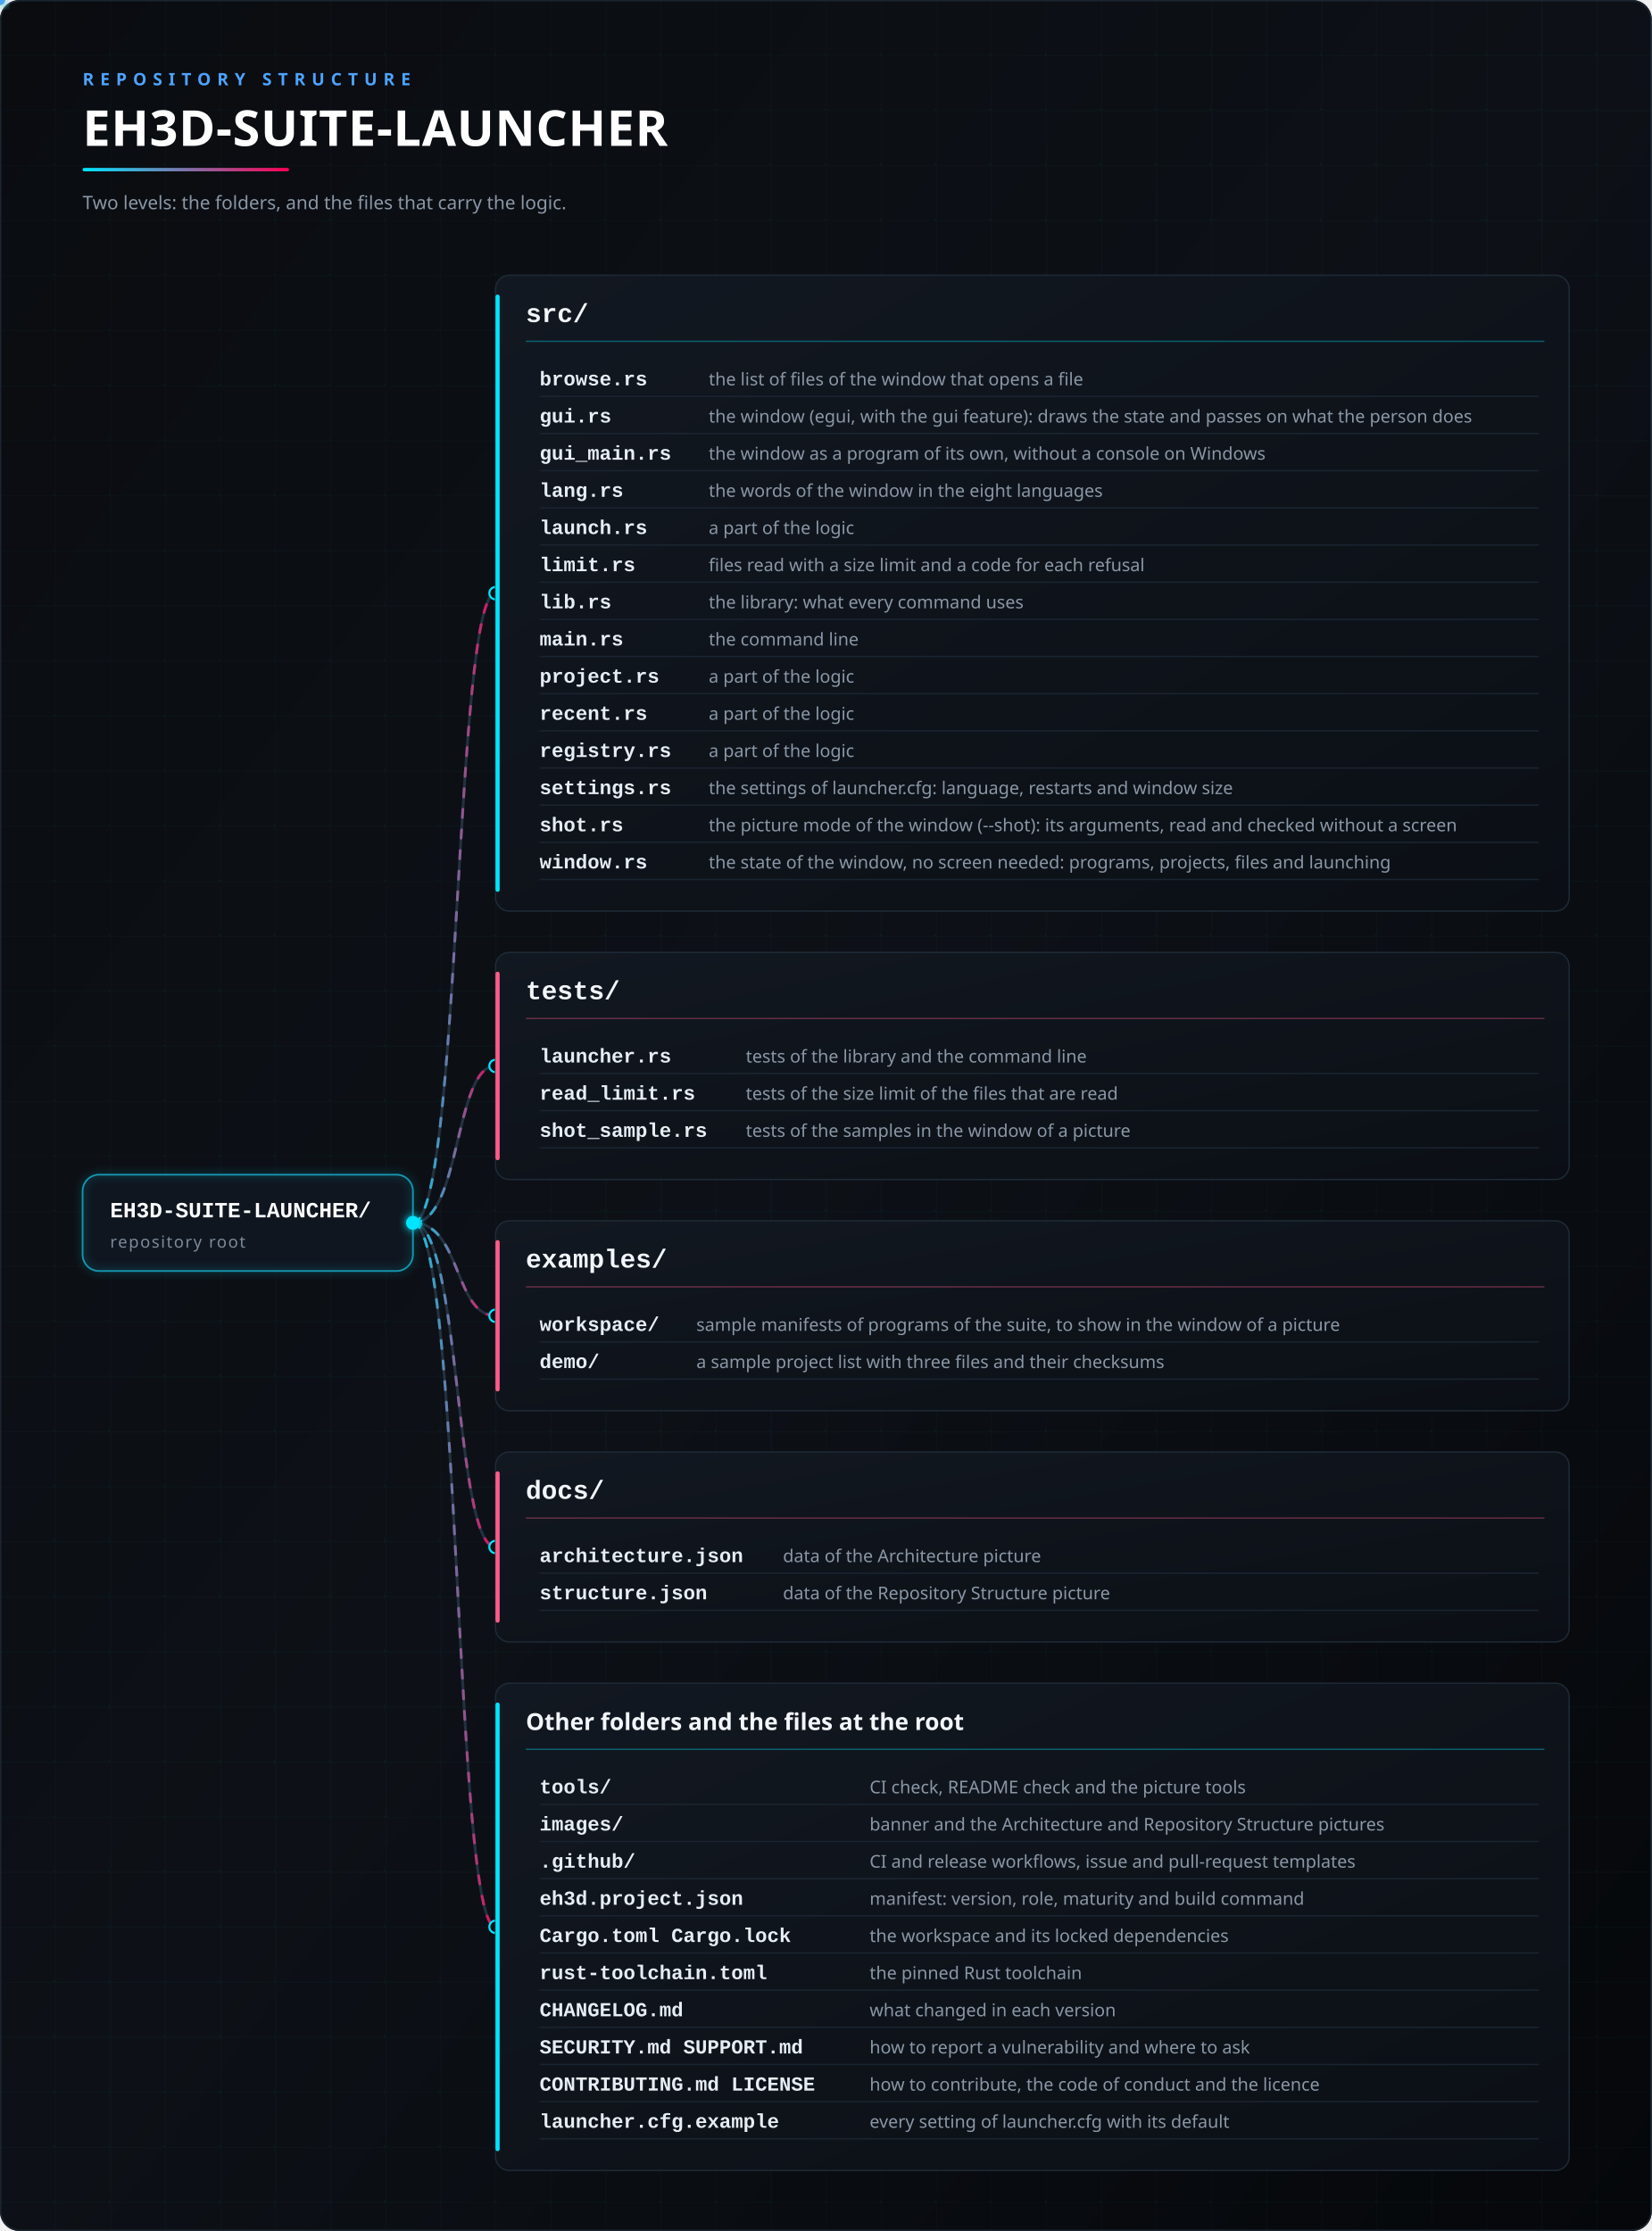
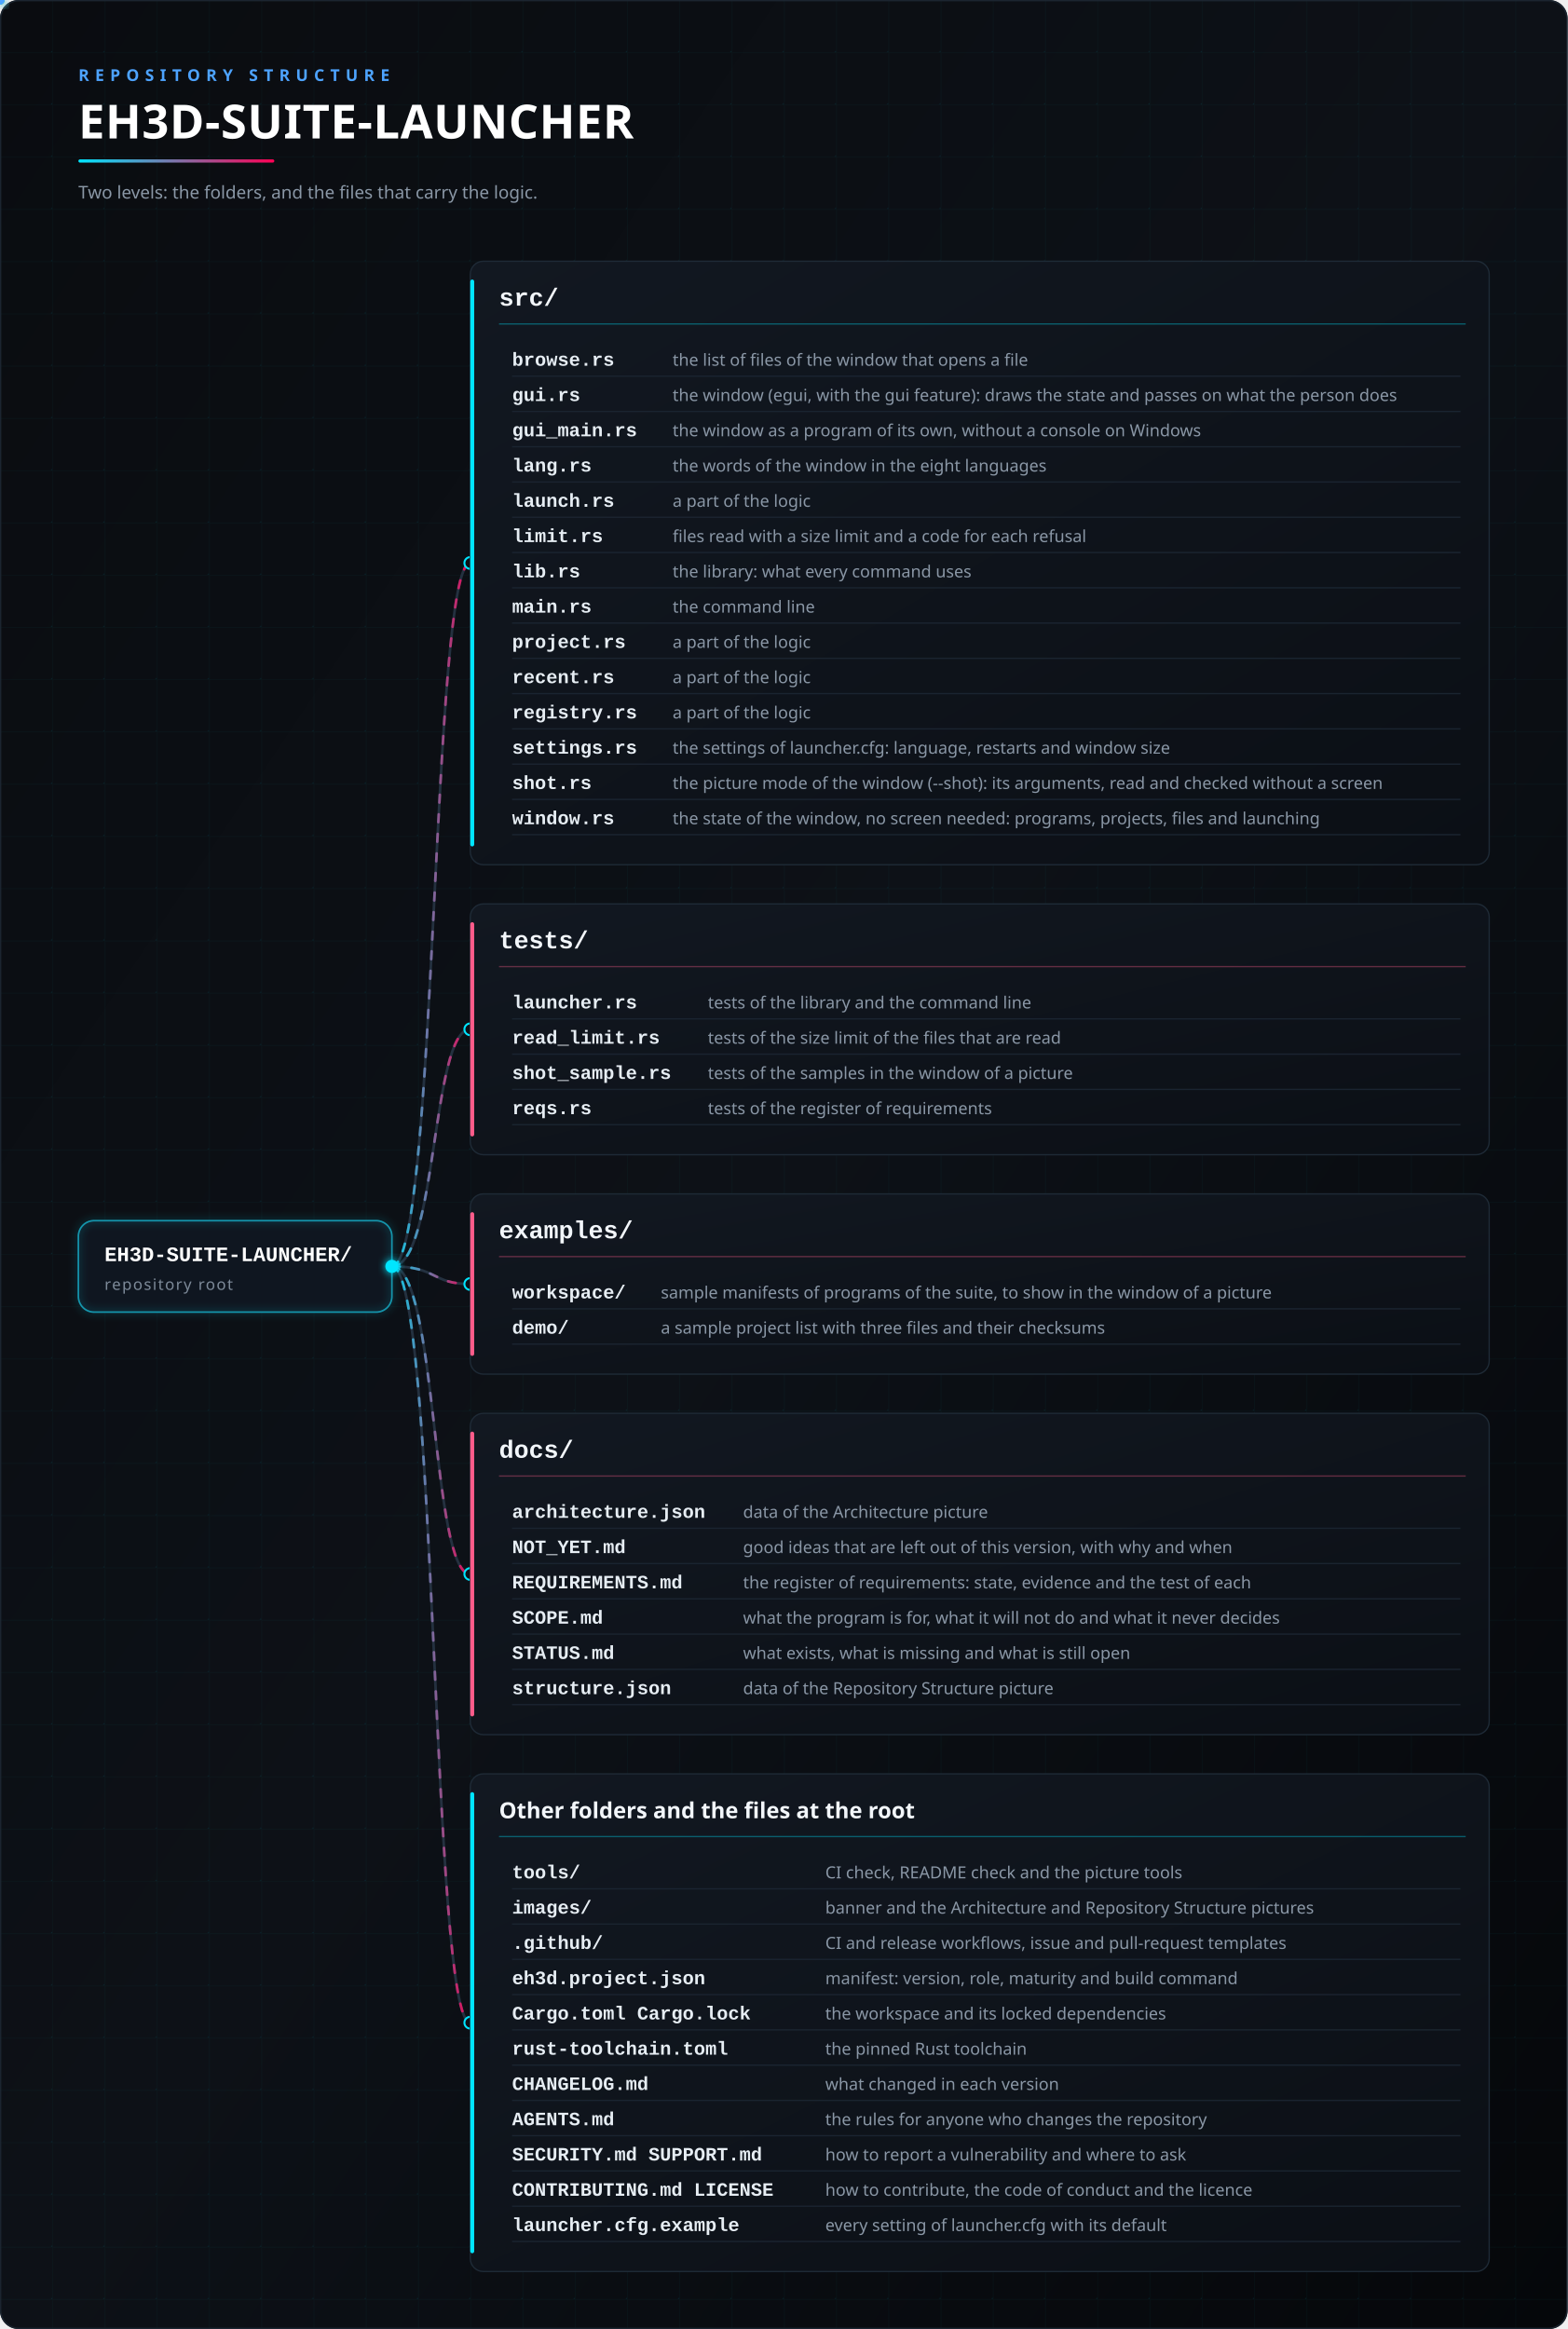
- <svg xmlns="http://www.w3.org/2000/svg" viewBox="0 0 1200 1621" width="100%" role="img" aria-labelledby="t d">
+ <svg xmlns="http://www.w3.org/2000/svg" viewBox="0 0 1200 1783" width="100%" role="img" aria-labelledby="t d">
  <defs>
    <linearGradient id="bg" x1="0" y1="0" x2="1" y2="1">
      <stop offset="0" stop-color="#0A0C10" />
      <stop offset="0.5" stop-color="#0D1117" />
      <stop offset="1" stop-color="#05070A" />
    </linearGradient>
    <linearGradient id="card" x1="0" y1="0" x2="1" y2="1">
      <stop offset="0" stop-color="#121821" />
      <stop offset="1" stop-color="#0B0F15" />
    </linearGradient>
    <linearGradient id="line" x1="0" y1="0" x2="1" y2="0">
      <stop offset="0" stop-color="#00E5FF" />
      <stop offset="1" stop-color="#FF0055" />
    </linearGradient>
    <filter id="glow" x="-50%" y="-50%" width="200%" height="200%">
      <feGaussianBlur stdDeviation="3" result="b" />
      <feMerge>
        <feMergeNode in="b" />
        <feMergeNode in="SourceGraphic" />
      </feMerge>
    </filter>
    <pattern id="grid" width="40" height="40" patternUnits="userSpaceOnUse">
      <path d="M40 0H0V40" fill="none" stroke="#00E5FF" stroke-opacity="0.035" />
      <circle cx="40" cy="40" r="1" fill="#00E5FF" fill-opacity="0.09" />
    </pattern>
  </defs>
-   <rect width="1200" height="1621" rx="14" fill="url(#bg)" />
-   <rect width="1200" height="1621" rx="14" fill="url(#grid)" />
-   <rect x="0.5" y="0.5" width="1199" height="1620" rx="14" fill="none" stroke="#1B2530" />
+   <rect width="1200" height="1783" rx="14" fill="url(#bg)" />
+   <rect width="1200" height="1783" rx="14" fill="url(#grid)" />
+   <rect x="0.5" y="0.5" width="1199" height="1782" rx="14" fill="none" stroke="#1B2530" />
  <text x="60" y="62" font-family="'Segoe UI','Noto Sans','Noto Sans CJK SC','Microsoft YaHei','Yu Gothic','Helvetica Neue',Helvetica,Arial,sans-serif" font-size="12.5" font-weight="600" fill="#4DA3FF" text-anchor="start" letter-spacing="4.5">REPOSITORY STRUCTURE</text>
  <text x="60" y="106" font-family="'Segoe UI','Noto Sans','Noto Sans CJK SC','Microsoft YaHei','Yu Gothic','Helvetica Neue',Helvetica,Arial,sans-serif" font-size="36" font-weight="700" fill="#FFFFFF" text-anchor="start" letter-spacing="0.5">EH3D-SUITE-LAUNCHER</text>
  <rect x="60" y="122" width="150" height="2.5" rx="1.25" fill="url(#line)">
    <animate attributeName="width" values="40;150;150" keyTimes="0;0.4;1" dur="3s" repeatCount="indefinite" />
  </rect>
  <text x="60" y="152" font-family="'Segoe UI','Noto Sans','Noto Sans CJK SC','Microsoft YaHei','Yu Gothic','Helvetica Neue',Helvetica,Arial,sans-serif" font-size="13.5" font-weight="400" fill="#8A97A6" text-anchor="start">Two levels: the folders, and the files that carry the logic.</text>
-   <path id="c0" d="M300,888.5 C335,888.5 330,431 360,431" fill="none" stroke="#243140" stroke-width="2" />
-   <path d="M300,888.5 C335,888.5 330,431 360,431" fill="none" stroke="url(#line)" stroke-width="2" stroke-linecap="round" stroke-dasharray="6 9" opacity="0.9">
+   <path id="c0" d="M300,969.5 C335,969.5 330,431 360,431" fill="none" stroke="#243140" stroke-width="2" />
+   <path d="M300,969.5 C335,969.5 330,431 360,431" fill="none" stroke="url(#line)" stroke-width="2" stroke-linecap="round" stroke-dasharray="6 9" opacity="0.9">
    <animate attributeName="stroke-dashoffset" from="0" to="-30" dur="1.6s" repeatCount="indefinite" />
  </path>
  <circle cx="360" cy="431" r="4.5" fill="#0D1117" stroke="#00E5FF" stroke-width="1.5" />
-   <path id="c1" d="M300,888.5 C335,888.5 330,774.5 360,774.5" fill="none" stroke="#243140" stroke-width="2" />
-   <path d="M300,888.5 C335,888.5 330,774.5 360,774.5" fill="none" stroke="url(#line)" stroke-width="2" stroke-linecap="round" stroke-dasharray="6 9" opacity="0.9">
-     <animate attributeName="stroke-dashoffset" from="0" to="-30" dur="1.6s" repeatCount="indefinite" />
-   </path>
-   <circle cx="360" cy="774.5" r="4.5" fill="#0D1117" stroke="#00E5FF" stroke-width="1.5" />
-   <path id="c2" d="M300,888.5 C335,888.5 330,956 360,956" fill="none" stroke="#243140" stroke-width="2" />
-   <path d="M300,888.5 C335,888.5 330,956 360,956" fill="none" stroke="url(#line)" stroke-width="2" stroke-linecap="round" stroke-dasharray="6 9" opacity="0.9">
-     <animate attributeName="stroke-dashoffset" from="0" to="-30" dur="1.6s" repeatCount="indefinite" />
-   </path>
-   <circle cx="360" cy="956" r="4.5" fill="#0D1117" stroke="#00E5FF" stroke-width="1.5" />
-   <path id="c3" d="M300,888.5 C335,888.5 330,1124 360,1124" fill="none" stroke="#243140" stroke-width="2" />
-   <path d="M300,888.5 C335,888.5 330,1124 360,1124" fill="none" stroke="url(#line)" stroke-width="2" stroke-linecap="round" stroke-dasharray="6 9" opacity="0.9">
-     <animate attributeName="stroke-dashoffset" from="0" to="-30" dur="1.6s" repeatCount="indefinite" />
-   </path>
-   <circle cx="360" cy="1124" r="4.5" fill="#0D1117" stroke="#00E5FF" stroke-width="1.5" />
-   <path id="c4" d="M300,888.5 C335,888.5 330,1400 360,1400" fill="none" stroke="#243140" stroke-width="2" />
-   <path d="M300,888.5 C335,888.5 330,1400 360,1400" fill="none" stroke="url(#line)" stroke-width="2" stroke-linecap="round" stroke-dasharray="6 9" opacity="0.9">
-     <animate attributeName="stroke-dashoffset" from="0" to="-30" dur="1.6s" repeatCount="indefinite" />
-   </path>
-   <circle cx="360" cy="1400" r="4.5" fill="#0D1117" stroke="#00E5FF" stroke-width="1.5" />
+   <path id="c1" d="M300,969.5 C335,969.5 330,788 360,788" fill="none" stroke="#243140" stroke-width="2" />
+   <path d="M300,969.5 C335,969.5 330,788 360,788" fill="none" stroke="url(#line)" stroke-width="2" stroke-linecap="round" stroke-dasharray="6 9" opacity="0.9">
+     <animate attributeName="stroke-dashoffset" from="0" to="-30" dur="1.6s" repeatCount="indefinite" />
+   </path>
+   <circle cx="360" cy="788" r="4.5" fill="#0D1117" stroke="#00E5FF" stroke-width="1.5" />
+   <path id="c2" d="M300,969.5 C335,969.5 330,983 360,983" fill="none" stroke="#243140" stroke-width="2" />
+   <path d="M300,969.5 C335,969.5 330,983 360,983" fill="none" stroke="url(#line)" stroke-width="2" stroke-linecap="round" stroke-dasharray="6 9" opacity="0.9">
+     <animate attributeName="stroke-dashoffset" from="0" to="-30" dur="1.6s" repeatCount="indefinite" />
+   </path>
+   <circle cx="360" cy="983" r="4.5" fill="#0D1117" stroke="#00E5FF" stroke-width="1.5" />
+   <path id="c3" d="M300,969.5 C335,969.5 330,1205 360,1205" fill="none" stroke="#243140" stroke-width="2" />
+   <path d="M300,969.5 C335,969.5 330,1205 360,1205" fill="none" stroke="url(#line)" stroke-width="2" stroke-linecap="round" stroke-dasharray="6 9" opacity="0.9">
+     <animate attributeName="stroke-dashoffset" from="0" to="-30" dur="1.6s" repeatCount="indefinite" />
+   </path>
+   <circle cx="360" cy="1205" r="4.5" fill="#0D1117" stroke="#00E5FF" stroke-width="1.5" />
+   <path id="c4" d="M300,969.5 C335,969.5 330,1548.5 360,1548.5" fill="none" stroke="#243140" stroke-width="2" />
+   <path d="M300,969.5 C335,969.5 330,1548.5 360,1548.5" fill="none" stroke="url(#line)" stroke-width="2" stroke-linecap="round" stroke-dasharray="6 9" opacity="0.9">
+     <animate attributeName="stroke-dashoffset" from="0" to="-30" dur="1.6s" repeatCount="indefinite" />
+   </path>
+   <circle cx="360" cy="1548.5" r="4.5" fill="#0D1117" stroke="#00E5FF" stroke-width="1.5" />
  <circle r="3.5" fill="#00E5FF" filter="url(#glow)">
    <animateMotion dur="3.4s" repeatCount="indefinite">
      <mpath href="#c0" />
    </animateMotion>
  </circle>
  <circle r="3.5" fill="#4DA3FF" filter="url(#glow)">
    <animateMotion dur="4.2s" repeatCount="indefinite">
      <mpath href="#c1" />
    </animateMotion>
  </circle>
  <circle r="3.5" fill="#FFB300" filter="url(#glow)">
    <animateMotion dur="5.0s" repeatCount="indefinite">
      <mpath href="#c2" />
    </animateMotion>
  </circle>
  <circle r="3.5" fill="#00E5FF" filter="url(#glow)">
    <animateMotion dur="5.8s" repeatCount="indefinite">
      <mpath href="#c3" />
    </animateMotion>
  </circle>
  <circle r="3.5" fill="#4DA3FF" filter="url(#glow)">
    <animateMotion dur="6.6s" repeatCount="indefinite">
      <mpath href="#c4" />
    </animateMotion>
  </circle>
-   <rect x="60" y="853.5" width="240" height="70" rx="12" fill="#0F1620" stroke="#2A3A4C" stroke-width="1.2" />
-   <rect x="60" y="853.5" width="240" height="70" rx="12" fill="none" stroke="#00E5FF" stroke-opacity="0.5" stroke-width="1.2" filter="url(#glow)">
+   <rect x="60" y="934.5" width="240" height="70" rx="12" fill="#0F1620" stroke="#2A3A4C" stroke-width="1.2" />
+   <rect x="60" y="934.5" width="240" height="70" rx="12" fill="none" stroke="#00E5FF" stroke-opacity="0.5" stroke-width="1.2" filter="url(#glow)">
    <animate attributeName="stroke-opacity" values="0.15;0.6;0.15" dur="3.6s" repeatCount="indefinite" />
  </rect>
-   <text x="80" y="884.5" font-family="'JetBrains Mono','Cascadia Code','SFMono-Regular',Consolas,'Liberation Mono',monospace" font-size="15.8" font-weight="700" fill="#FFFFFF" text-anchor="start">EH3D-SUITE-LAUNCHER/</text>
-   <text x="80" y="906.5" font-family="'Segoe UI','Noto Sans','Noto Sans CJK SC','Microsoft YaHei','Yu Gothic','Helvetica Neue',Helvetica,Arial,sans-serif" font-size="12" font-weight="400" fill="#7D8A99" text-anchor="start" letter-spacing="1">repository root</text>
-   <circle cx="300" cy="888.5" r="5" fill="#00E5FF" filter="url(#glow)" />
+   <text x="80" y="965.5" font-family="'JetBrains Mono','Cascadia Code','SFMono-Regular',Consolas,'Liberation Mono',monospace" font-size="15.8" font-weight="700" fill="#FFFFFF" text-anchor="start">EH3D-SUITE-LAUNCHER/</text>
+   <text x="80" y="987.5" font-family="'Segoe UI','Noto Sans','Noto Sans CJK SC','Microsoft YaHei','Yu Gothic','Helvetica Neue',Helvetica,Arial,sans-serif" font-size="12" font-weight="400" fill="#7D8A99" text-anchor="start" letter-spacing="1">repository root</text>
+   <circle cx="300" cy="969.5" r="5" fill="#00E5FF" filter="url(#glow)" />
  <rect x="360" y="200" width="780" height="462" rx="10" fill="url(#card)" stroke="#1E2A36" stroke-width="1" />
  <rect x="360" y="214" width="3" height="434" rx="1.5" fill="#00E5FF">
    <animate attributeName="opacity" values="0.55;1;0.55" dur="4s" begin="0s" repeatCount="indefinite" />
  </rect>
  <text x="382" y="234" font-family="'JetBrains Mono','Cascadia Code','SFMono-Regular',Consolas,'Liberation Mono',monospace" font-size="19" font-weight="700" fill="#F2F6FA" text-anchor="start">src/</text>
  <line x1="382" y1="248" x2="1122" y2="248" stroke="#00E5FF" stroke-opacity="0.35" stroke-width="1" />
  <text x="392" y="280" font-family="'JetBrains Mono','Cascadia Code','SFMono-Regular',Consolas,'Liberation Mono',monospace" font-size="14.5" font-weight="600" fill="#E6EDF3" text-anchor="start">browse.rs</text>
  <text x="514.89" y="280" font-family="'Segoe UI','Noto Sans','Noto Sans CJK SC','Microsoft YaHei','Yu Gothic','Helvetica Neue',Helvetica,Arial,sans-serif" font-size="12.8" font-weight="400" fill="#8A97A6" text-anchor="start">the list of files of the window that opens a file</text>
  <line x1="392" y1="288" x2="1118" y2="288" stroke="#1A2430" stroke-width="1" />
  <text x="392" y="307" font-family="'JetBrains Mono','Cascadia Code','SFMono-Regular',Consolas,'Liberation Mono',monospace" font-size="14.5" font-weight="600" fill="#E6EDF3" text-anchor="start">gui.rs</text>
  <text x="514.89" y="307" font-family="'Segoe UI','Noto Sans','Noto Sans CJK SC','Microsoft YaHei','Yu Gothic','Helvetica Neue',Helvetica,Arial,sans-serif" font-size="12.8" font-weight="400" fill="#8A97A6" text-anchor="start">the window (egui, with the gui feature): draws the state and passes on what the person does</text>
  <line x1="392" y1="315" x2="1118" y2="315" stroke="#1A2430" stroke-width="1" />
  <text x="392" y="334" font-family="'JetBrains Mono','Cascadia Code','SFMono-Regular',Consolas,'Liberation Mono',monospace" font-size="14.5" font-weight="600" fill="#E6EDF3" text-anchor="start">gui_main.rs</text>
  <text x="514.89" y="334" font-family="'Segoe UI','Noto Sans','Noto Sans CJK SC','Microsoft YaHei','Yu Gothic','Helvetica Neue',Helvetica,Arial,sans-serif" font-size="12.8" font-weight="400" fill="#8A97A6" text-anchor="start">the window as a program of its own, without a console on Windows</text>
  <line x1="392" y1="342" x2="1118" y2="342" stroke="#1A2430" stroke-width="1" />
  <text x="392" y="361" font-family="'JetBrains Mono','Cascadia Code','SFMono-Regular',Consolas,'Liberation Mono',monospace" font-size="14.5" font-weight="600" fill="#E6EDF3" text-anchor="start">lang.rs</text>
  <text x="514.89" y="361" font-family="'Segoe UI','Noto Sans','Noto Sans CJK SC','Microsoft YaHei','Yu Gothic','Helvetica Neue',Helvetica,Arial,sans-serif" font-size="12.8" font-weight="400" fill="#8A97A6" text-anchor="start">the words of the window in the eight languages</text>
  <line x1="392" y1="369" x2="1118" y2="369" stroke="#1A2430" stroke-width="1" />
  <text x="392" y="388" font-family="'JetBrains Mono','Cascadia Code','SFMono-Regular',Consolas,'Liberation Mono',monospace" font-size="14.5" font-weight="600" fill="#E6EDF3" text-anchor="start">launch.rs</text>
  <text x="514.89" y="388" font-family="'Segoe UI','Noto Sans','Noto Sans CJK SC','Microsoft YaHei','Yu Gothic','Helvetica Neue',Helvetica,Arial,sans-serif" font-size="12.8" font-weight="400" fill="#8A97A6" text-anchor="start">a part of the logic</text>
  <line x1="392" y1="396" x2="1118" y2="396" stroke="#1A2430" stroke-width="1" />
  <text x="392" y="415" font-family="'JetBrains Mono','Cascadia Code','SFMono-Regular',Consolas,'Liberation Mono',monospace" font-size="14.5" font-weight="600" fill="#E6EDF3" text-anchor="start">limit.rs</text>
  <text x="514.89" y="415" font-family="'Segoe UI','Noto Sans','Noto Sans CJK SC','Microsoft YaHei','Yu Gothic','Helvetica Neue',Helvetica,Arial,sans-serif" font-size="12.8" font-weight="400" fill="#8A97A6" text-anchor="start">files read with a size limit and a code for each refusal</text>
  <line x1="392" y1="423" x2="1118" y2="423" stroke="#1A2430" stroke-width="1" />
  <text x="392" y="442" font-family="'JetBrains Mono','Cascadia Code','SFMono-Regular',Consolas,'Liberation Mono',monospace" font-size="14.5" font-weight="600" fill="#E6EDF3" text-anchor="start">lib.rs</text>
  <text x="514.89" y="442" font-family="'Segoe UI','Noto Sans','Noto Sans CJK SC','Microsoft YaHei','Yu Gothic','Helvetica Neue',Helvetica,Arial,sans-serif" font-size="12.8" font-weight="400" fill="#8A97A6" text-anchor="start">the library: what every command uses</text>
  <line x1="392" y1="450" x2="1118" y2="450" stroke="#1A2430" stroke-width="1" />
  <text x="392" y="469" font-family="'JetBrains Mono','Cascadia Code','SFMono-Regular',Consolas,'Liberation Mono',monospace" font-size="14.5" font-weight="600" fill="#E6EDF3" text-anchor="start">main.rs</text>
  <text x="514.89" y="469" font-family="'Segoe UI','Noto Sans','Noto Sans CJK SC','Microsoft YaHei','Yu Gothic','Helvetica Neue',Helvetica,Arial,sans-serif" font-size="12.8" font-weight="400" fill="#8A97A6" text-anchor="start">the command line</text>
  <line x1="392" y1="477" x2="1118" y2="477" stroke="#1A2430" stroke-width="1" />
  <text x="392" y="496" font-family="'JetBrains Mono','Cascadia Code','SFMono-Regular',Consolas,'Liberation Mono',monospace" font-size="14.5" font-weight="600" fill="#E6EDF3" text-anchor="start">project.rs</text>
  <text x="514.89" y="496" font-family="'Segoe UI','Noto Sans','Noto Sans CJK SC','Microsoft YaHei','Yu Gothic','Helvetica Neue',Helvetica,Arial,sans-serif" font-size="12.8" font-weight="400" fill="#8A97A6" text-anchor="start">a part of the logic</text>
  <line x1="392" y1="504" x2="1118" y2="504" stroke="#1A2430" stroke-width="1" />
  <text x="392" y="523" font-family="'JetBrains Mono','Cascadia Code','SFMono-Regular',Consolas,'Liberation Mono',monospace" font-size="14.5" font-weight="600" fill="#E6EDF3" text-anchor="start">recent.rs</text>
  <text x="514.89" y="523" font-family="'Segoe UI','Noto Sans','Noto Sans CJK SC','Microsoft YaHei','Yu Gothic','Helvetica Neue',Helvetica,Arial,sans-serif" font-size="12.8" font-weight="400" fill="#8A97A6" text-anchor="start">a part of the logic</text>
  <line x1="392" y1="531" x2="1118" y2="531" stroke="#1A2430" stroke-width="1" />
  <text x="392" y="550" font-family="'JetBrains Mono','Cascadia Code','SFMono-Regular',Consolas,'Liberation Mono',monospace" font-size="14.5" font-weight="600" fill="#E6EDF3" text-anchor="start">registry.rs</text>
  <text x="514.89" y="550" font-family="'Segoe UI','Noto Sans','Noto Sans CJK SC','Microsoft YaHei','Yu Gothic','Helvetica Neue',Helvetica,Arial,sans-serif" font-size="12.8" font-weight="400" fill="#8A97A6" text-anchor="start">a part of the logic</text>
  <line x1="392" y1="558" x2="1118" y2="558" stroke="#1A2430" stroke-width="1" />
  <text x="392" y="577" font-family="'JetBrains Mono','Cascadia Code','SFMono-Regular',Consolas,'Liberation Mono',monospace" font-size="14.5" font-weight="600" fill="#E6EDF3" text-anchor="start">settings.rs</text>
  <text x="514.89" y="577" font-family="'Segoe UI','Noto Sans','Noto Sans CJK SC','Microsoft YaHei','Yu Gothic','Helvetica Neue',Helvetica,Arial,sans-serif" font-size="12.8" font-weight="400" fill="#8A97A6" text-anchor="start">the settings of launcher.cfg: language, restarts and window size</text>
  <line x1="392" y1="585" x2="1118" y2="585" stroke="#1A2430" stroke-width="1" />
  <text x="392" y="604" font-family="'JetBrains Mono','Cascadia Code','SFMono-Regular',Consolas,'Liberation Mono',monospace" font-size="14.5" font-weight="600" fill="#E6EDF3" text-anchor="start">shot.rs</text>
  <text x="514.89" y="604" font-family="'Segoe UI','Noto Sans','Noto Sans CJK SC','Microsoft YaHei','Yu Gothic','Helvetica Neue',Helvetica,Arial,sans-serif" font-size="12.8" font-weight="400" fill="#8A97A6" text-anchor="start">the picture mode of the window (--shot): its arguments, read and checked without a screen</text>
  <line x1="392" y1="612" x2="1118" y2="612" stroke="#1A2430" stroke-width="1" />
  <text x="392" y="631" font-family="'JetBrains Mono','Cascadia Code','SFMono-Regular',Consolas,'Liberation Mono',monospace" font-size="14.5" font-weight="600" fill="#E6EDF3" text-anchor="start">window.rs</text>
  <text x="514.89" y="631" font-family="'Segoe UI','Noto Sans','Noto Sans CJK SC','Microsoft YaHei','Yu Gothic','Helvetica Neue',Helvetica,Arial,sans-serif" font-size="12.8" font-weight="400" fill="#8A97A6" text-anchor="start">the state of the window, no screen needed: programs, projects, files and launching</text>
  <line x1="392" y1="639" x2="1118" y2="639" stroke="#1A2430" stroke-width="1" />
-   <rect x="360" y="692" width="780" height="165" rx="10" fill="url(#card)" stroke="#1E2A36" stroke-width="1" />
-   <rect x="360" y="706" width="3" height="137" rx="1.5" fill="#FF5C8A">
+   <rect x="360" y="692" width="780" height="192" rx="10" fill="url(#card)" stroke="#1E2A36" stroke-width="1" />
+   <rect x="360" y="706" width="3" height="164" rx="1.5" fill="#FF5C8A">
    <animate attributeName="opacity" values="0.55;1;0.55" dur="4s" begin="0.6s" repeatCount="indefinite" />
  </rect>
  <text x="382" y="726" font-family="'JetBrains Mono','Cascadia Code','SFMono-Regular',Consolas,'Liberation Mono',monospace" font-size="19" font-weight="700" fill="#F2F6FA" text-anchor="start">tests/</text>
  <line x1="382" y1="740" x2="1122" y2="740" stroke="#FF5C8A" stroke-opacity="0.35" stroke-width="1" />
  <text x="392" y="772" font-family="'JetBrains Mono','Cascadia Code','SFMono-Regular',Consolas,'Liberation Mono',monospace" font-size="14.5" font-weight="600" fill="#E6EDF3" text-anchor="start">launcher.rs</text>
  <text x="541.86" y="772" font-family="'Segoe UI','Noto Sans','Noto Sans CJK SC','Microsoft YaHei','Yu Gothic','Helvetica Neue',Helvetica,Arial,sans-serif" font-size="12.8" font-weight="400" fill="#8A97A6" text-anchor="start">tests of the library and the command line</text>
  <line x1="392" y1="780" x2="1118" y2="780" stroke="#1A2430" stroke-width="1" />
  <text x="392" y="799" font-family="'JetBrains Mono','Cascadia Code','SFMono-Regular',Consolas,'Liberation Mono',monospace" font-size="14.5" font-weight="600" fill="#E6EDF3" text-anchor="start">read_limit.rs</text>
  <text x="541.86" y="799" font-family="'Segoe UI','Noto Sans','Noto Sans CJK SC','Microsoft YaHei','Yu Gothic','Helvetica Neue',Helvetica,Arial,sans-serif" font-size="12.8" font-weight="400" fill="#8A97A6" text-anchor="start">tests of the size limit of the files that are read</text>
  <line x1="392" y1="807" x2="1118" y2="807" stroke="#1A2430" stroke-width="1" />
  <text x="392" y="826" font-family="'JetBrains Mono','Cascadia Code','SFMono-Regular',Consolas,'Liberation Mono',monospace" font-size="14.5" font-weight="600" fill="#E6EDF3" text-anchor="start">shot_sample.rs</text>
  <text x="541.86" y="826" font-family="'Segoe UI','Noto Sans','Noto Sans CJK SC','Microsoft YaHei','Yu Gothic','Helvetica Neue',Helvetica,Arial,sans-serif" font-size="12.8" font-weight="400" fill="#8A97A6" text-anchor="start">tests of the samples in the window of a picture</text>
  <line x1="392" y1="834" x2="1118" y2="834" stroke="#1A2430" stroke-width="1" />
-   <rect x="360" y="887" width="780" height="138" rx="10" fill="url(#card)" stroke="#1E2A36" stroke-width="1" />
-   <rect x="360" y="901" width="3" height="110" rx="1.5" fill="#FF5C8A">
+   <text x="392" y="853" font-family="'JetBrains Mono','Cascadia Code','SFMono-Regular',Consolas,'Liberation Mono',monospace" font-size="14.5" font-weight="600" fill="#E6EDF3" text-anchor="start">reqs.rs</text>
+   <text x="541.86" y="853" font-family="'Segoe UI','Noto Sans','Noto Sans CJK SC','Microsoft YaHei','Yu Gothic','Helvetica Neue',Helvetica,Arial,sans-serif" font-size="12.8" font-weight="400" fill="#8A97A6" text-anchor="start">tests of the register of requirements</text>
+   <line x1="392" y1="861" x2="1118" y2="861" stroke="#1A2430" stroke-width="1" />
+   <rect x="360" y="914" width="780" height="138" rx="10" fill="url(#card)" stroke="#1E2A36" stroke-width="1" />
+   <rect x="360" y="928" width="3" height="110" rx="1.5" fill="#FF5C8A">
    <animate attributeName="opacity" values="0.55;1;0.55" dur="4s" begin="1.2s" repeatCount="indefinite" />
  </rect>
-   <text x="382" y="921" font-family="'JetBrains Mono','Cascadia Code','SFMono-Regular',Consolas,'Liberation Mono',monospace" font-size="19" font-weight="700" fill="#F2F6FA" text-anchor="start">examples/</text>
-   <line x1="382" y1="935" x2="1122" y2="935" stroke="#FF5C8A" stroke-opacity="0.35" stroke-width="1" />
-   <text x="392" y="967" font-family="'JetBrains Mono','Cascadia Code','SFMono-Regular',Consolas,'Liberation Mono',monospace" font-size="14.5" font-weight="600" fill="#E6EDF3" text-anchor="start">workspace/</text>
-   <text x="505.9" y="967" font-family="'Segoe UI','Noto Sans','Noto Sans CJK SC','Microsoft YaHei','Yu Gothic','Helvetica Neue',Helvetica,Arial,sans-serif" font-size="12.8" font-weight="400" fill="#8A97A6" text-anchor="start">sample manifests of programs of the suite, to show in the window of a picture</text>
-   <line x1="392" y1="975" x2="1118" y2="975" stroke="#1A2430" stroke-width="1" />
-   <text x="392" y="994" font-family="'JetBrains Mono','Cascadia Code','SFMono-Regular',Consolas,'Liberation Mono',monospace" font-size="14.5" font-weight="600" fill="#E6EDF3" text-anchor="start">demo/</text>
-   <text x="505.9" y="994" font-family="'Segoe UI','Noto Sans','Noto Sans CJK SC','Microsoft YaHei','Yu Gothic','Helvetica Neue',Helvetica,Arial,sans-serif" font-size="12.8" font-weight="400" fill="#8A97A6" text-anchor="start">a sample project list with three files and their checksums</text>
+   <text x="382" y="948" font-family="'JetBrains Mono','Cascadia Code','SFMono-Regular',Consolas,'Liberation Mono',monospace" font-size="19" font-weight="700" fill="#F2F6FA" text-anchor="start">examples/</text>
+   <line x1="382" y1="962" x2="1122" y2="962" stroke="#FF5C8A" stroke-opacity="0.35" stroke-width="1" />
+   <text x="392" y="994" font-family="'JetBrains Mono','Cascadia Code','SFMono-Regular',Consolas,'Liberation Mono',monospace" font-size="14.5" font-weight="600" fill="#E6EDF3" text-anchor="start">workspace/</text>
+   <text x="505.9" y="994" font-family="'Segoe UI','Noto Sans','Noto Sans CJK SC','Microsoft YaHei','Yu Gothic','Helvetica Neue',Helvetica,Arial,sans-serif" font-size="12.8" font-weight="400" fill="#8A97A6" text-anchor="start">sample manifests of programs of the suite, to show in the window of a picture</text>
  <line x1="392" y1="1002" x2="1118" y2="1002" stroke="#1A2430" stroke-width="1" />
-   <rect x="360" y="1055" width="780" height="138" rx="10" fill="url(#card)" stroke="#1E2A36" stroke-width="1" />
-   <rect x="360" y="1069" width="3" height="110" rx="1.5" fill="#FF5C8A">
+   <text x="392" y="1021" font-family="'JetBrains Mono','Cascadia Code','SFMono-Regular',Consolas,'Liberation Mono',monospace" font-size="14.5" font-weight="600" fill="#E6EDF3" text-anchor="start">demo/</text>
+   <text x="505.9" y="1021" font-family="'Segoe UI','Noto Sans','Noto Sans CJK SC','Microsoft YaHei','Yu Gothic','Helvetica Neue',Helvetica,Arial,sans-serif" font-size="12.8" font-weight="400" fill="#8A97A6" text-anchor="start">a sample project list with three files and their checksums</text>
+   <line x1="392" y1="1029" x2="1118" y2="1029" stroke="#1A2430" stroke-width="1" />
+   <rect x="360" y="1082" width="780" height="246" rx="10" fill="url(#card)" stroke="#1E2A36" stroke-width="1" />
+   <rect x="360" y="1096" width="3" height="218" rx="1.5" fill="#FF5C8A">
    <animate attributeName="opacity" values="0.55;1;0.55" dur="4s" begin="1.8s" repeatCount="indefinite" />
  </rect>
-   <text x="382" y="1089" font-family="'JetBrains Mono','Cascadia Code','SFMono-Regular',Consolas,'Liberation Mono',monospace" font-size="19" font-weight="700" fill="#F2F6FA" text-anchor="start">docs/</text>
-   <line x1="382" y1="1103" x2="1122" y2="1103" stroke="#FF5C8A" stroke-opacity="0.35" stroke-width="1" />
-   <text x="392" y="1135" font-family="'JetBrains Mono','Cascadia Code','SFMono-Regular',Consolas,'Liberation Mono',monospace" font-size="14.5" font-weight="600" fill="#E6EDF3" text-anchor="start">architecture.json</text>
-   <text x="568.83" y="1135" font-family="'Segoe UI','Noto Sans','Noto Sans CJK SC','Microsoft YaHei','Yu Gothic','Helvetica Neue',Helvetica,Arial,sans-serif" font-size="12.8" font-weight="400" fill="#8A97A6" text-anchor="start">data of the Architecture picture</text>
-   <line x1="392" y1="1143" x2="1118" y2="1143" stroke="#1A2430" stroke-width="1" />
-   <text x="392" y="1162" font-family="'JetBrains Mono','Cascadia Code','SFMono-Regular',Consolas,'Liberation Mono',monospace" font-size="14.5" font-weight="600" fill="#E6EDF3" text-anchor="start">structure.json</text>
-   <text x="568.83" y="1162" font-family="'Segoe UI','Noto Sans','Noto Sans CJK SC','Microsoft YaHei','Yu Gothic','Helvetica Neue',Helvetica,Arial,sans-serif" font-size="12.8" font-weight="400" fill="#8A97A6" text-anchor="start">data of the Repository Structure picture</text>
+   <text x="382" y="1116" font-family="'JetBrains Mono','Cascadia Code','SFMono-Regular',Consolas,'Liberation Mono',monospace" font-size="19" font-weight="700" fill="#F2F6FA" text-anchor="start">docs/</text>
+   <line x1="382" y1="1130" x2="1122" y2="1130" stroke="#FF5C8A" stroke-opacity="0.35" stroke-width="1" />
+   <text x="392" y="1162" font-family="'JetBrains Mono','Cascadia Code','SFMono-Regular',Consolas,'Liberation Mono',monospace" font-size="14.5" font-weight="600" fill="#E6EDF3" text-anchor="start">architecture.json</text>
+   <text x="568.83" y="1162" font-family="'Segoe UI','Noto Sans','Noto Sans CJK SC','Microsoft YaHei','Yu Gothic','Helvetica Neue',Helvetica,Arial,sans-serif" font-size="12.8" font-weight="400" fill="#8A97A6" text-anchor="start">data of the Architecture picture</text>
  <line x1="392" y1="1170" x2="1118" y2="1170" stroke="#1A2430" stroke-width="1" />
-   <rect x="360" y="1223" width="780" height="354" rx="10" fill="url(#card)" stroke="#1E2A36" stroke-width="1" />
-   <rect x="360" y="1237" width="3" height="326" rx="1.5" fill="#00E5FF">
+   <text x="392" y="1189" font-family="'JetBrains Mono','Cascadia Code','SFMono-Regular',Consolas,'Liberation Mono',monospace" font-size="14.5" font-weight="600" fill="#E6EDF3" text-anchor="start">NOT_YET.md</text>
+   <text x="568.83" y="1189" font-family="'Segoe UI','Noto Sans','Noto Sans CJK SC','Microsoft YaHei','Yu Gothic','Helvetica Neue',Helvetica,Arial,sans-serif" font-size="12.8" font-weight="400" fill="#8A97A6" text-anchor="start">good ideas that are left out of this version, with why and when</text>
+   <line x1="392" y1="1197" x2="1118" y2="1197" stroke="#1A2430" stroke-width="1" />
+   <text x="392" y="1216" font-family="'JetBrains Mono','Cascadia Code','SFMono-Regular',Consolas,'Liberation Mono',monospace" font-size="14.5" font-weight="600" fill="#E6EDF3" text-anchor="start">REQUIREMENTS.md</text>
+   <text x="568.83" y="1216" font-family="'Segoe UI','Noto Sans','Noto Sans CJK SC','Microsoft YaHei','Yu Gothic','Helvetica Neue',Helvetica,Arial,sans-serif" font-size="12.8" font-weight="400" fill="#8A97A6" text-anchor="start">the register of requirements: state, evidence and the test of each</text>
+   <line x1="392" y1="1224" x2="1118" y2="1224" stroke="#1A2430" stroke-width="1" />
+   <text x="392" y="1243" font-family="'JetBrains Mono','Cascadia Code','SFMono-Regular',Consolas,'Liberation Mono',monospace" font-size="14.5" font-weight="600" fill="#E6EDF3" text-anchor="start">SCOPE.md</text>
+   <text x="568.83" y="1243" font-family="'Segoe UI','Noto Sans','Noto Sans CJK SC','Microsoft YaHei','Yu Gothic','Helvetica Neue',Helvetica,Arial,sans-serif" font-size="12.8" font-weight="400" fill="#8A97A6" text-anchor="start">what the program is for, what it will not do and what it never decides</text>
+   <line x1="392" y1="1251" x2="1118" y2="1251" stroke="#1A2430" stroke-width="1" />
+   <text x="392" y="1270" font-family="'JetBrains Mono','Cascadia Code','SFMono-Regular',Consolas,'Liberation Mono',monospace" font-size="14.5" font-weight="600" fill="#E6EDF3" text-anchor="start">STATUS.md</text>
+   <text x="568.83" y="1270" font-family="'Segoe UI','Noto Sans','Noto Sans CJK SC','Microsoft YaHei','Yu Gothic','Helvetica Neue',Helvetica,Arial,sans-serif" font-size="12.8" font-weight="400" fill="#8A97A6" text-anchor="start">what exists, what is missing and what is still open</text>
+   <line x1="392" y1="1278" x2="1118" y2="1278" stroke="#1A2430" stroke-width="1" />
+   <text x="392" y="1297" font-family="'JetBrains Mono','Cascadia Code','SFMono-Regular',Consolas,'Liberation Mono',monospace" font-size="14.5" font-weight="600" fill="#E6EDF3" text-anchor="start">structure.json</text>
+   <text x="568.83" y="1297" font-family="'Segoe UI','Noto Sans','Noto Sans CJK SC','Microsoft YaHei','Yu Gothic','Helvetica Neue',Helvetica,Arial,sans-serif" font-size="12.8" font-weight="400" fill="#8A97A6" text-anchor="start">data of the Repository Structure picture</text>
+   <line x1="392" y1="1305" x2="1118" y2="1305" stroke="#1A2430" stroke-width="1" />
+   <rect x="360" y="1358" width="780" height="381" rx="10" fill="url(#card)" stroke="#1E2A36" stroke-width="1" />
+   <rect x="360" y="1372" width="3" height="353" rx="1.5" fill="#00E5FF">
    <animate attributeName="opacity" values="0.55;1;0.55" dur="4s" begin="2.4s" repeatCount="indefinite" />
  </rect>
-   <text x="382" y="1257" font-family="'Segoe UI','Noto Sans','Noto Sans CJK SC','Microsoft YaHei','Yu Gothic','Helvetica Neue',Helvetica,Arial,sans-serif" font-size="17" font-weight="700" fill="#F2F6FA" text-anchor="start">Other folders and the files at the root</text>
-   <line x1="382" y1="1271" x2="1122" y2="1271" stroke="#00E5FF" stroke-opacity="0.35" stroke-width="1" />
-   <text x="392" y="1303" font-family="'JetBrains Mono','Cascadia Code','SFMono-Regular',Consolas,'Liberation Mono',monospace" font-size="14.5" font-weight="600" fill="#E6EDF3" text-anchor="start">tools/</text>
-   <text x="631.76" y="1303" font-family="'Segoe UI','Noto Sans','Noto Sans CJK SC','Microsoft YaHei','Yu Gothic','Helvetica Neue',Helvetica,Arial,sans-serif" font-size="12.8" font-weight="400" fill="#8A97A6" text-anchor="start">CI check, README check and the picture tools</text>
-   <line x1="392" y1="1311" x2="1118" y2="1311" stroke="#1A2430" stroke-width="1" />
-   <text x="392" y="1330" font-family="'JetBrains Mono','Cascadia Code','SFMono-Regular',Consolas,'Liberation Mono',monospace" font-size="14.5" font-weight="600" fill="#E6EDF3" text-anchor="start">images/</text>
-   <text x="631.76" y="1330" font-family="'Segoe UI','Noto Sans','Noto Sans CJK SC','Microsoft YaHei','Yu Gothic','Helvetica Neue',Helvetica,Arial,sans-serif" font-size="12.8" font-weight="400" fill="#8A97A6" text-anchor="start">banner and the Architecture and Repository Structure pictures</text>
-   <line x1="392" y1="1338" x2="1118" y2="1338" stroke="#1A2430" stroke-width="1" />
-   <text x="392" y="1357" font-family="'JetBrains Mono','Cascadia Code','SFMono-Regular',Consolas,'Liberation Mono',monospace" font-size="14.5" font-weight="600" fill="#E6EDF3" text-anchor="start">.github/</text>
-   <text x="631.76" y="1357" font-family="'Segoe UI','Noto Sans','Noto Sans CJK SC','Microsoft YaHei','Yu Gothic','Helvetica Neue',Helvetica,Arial,sans-serif" font-size="12.8" font-weight="400" fill="#8A97A6" text-anchor="start">CI and release workflows, issue and pull-request templates</text>
-   <line x1="392" y1="1365" x2="1118" y2="1365" stroke="#1A2430" stroke-width="1" />
-   <text x="392" y="1384" font-family="'JetBrains Mono','Cascadia Code','SFMono-Regular',Consolas,'Liberation Mono',monospace" font-size="14.5" font-weight="600" fill="#E6EDF3" text-anchor="start">eh3d.project.json</text>
-   <text x="631.76" y="1384" font-family="'Segoe UI','Noto Sans','Noto Sans CJK SC','Microsoft YaHei','Yu Gothic','Helvetica Neue',Helvetica,Arial,sans-serif" font-size="12.8" font-weight="400" fill="#8A97A6" text-anchor="start">manifest: version, role, maturity and build command</text>
-   <line x1="392" y1="1392" x2="1118" y2="1392" stroke="#1A2430" stroke-width="1" />
-   <text x="392" y="1411" font-family="'JetBrains Mono','Cascadia Code','SFMono-Regular',Consolas,'Liberation Mono',monospace" font-size="14.5" font-weight="600" fill="#E6EDF3" text-anchor="start">Cargo.toml  Cargo.lock</text>
-   <text x="631.76" y="1411" font-family="'Segoe UI','Noto Sans','Noto Sans CJK SC','Microsoft YaHei','Yu Gothic','Helvetica Neue',Helvetica,Arial,sans-serif" font-size="12.8" font-weight="400" fill="#8A97A6" text-anchor="start">the workspace and its locked dependencies</text>
-   <line x1="392" y1="1419" x2="1118" y2="1419" stroke="#1A2430" stroke-width="1" />
-   <text x="392" y="1438" font-family="'JetBrains Mono','Cascadia Code','SFMono-Regular',Consolas,'Liberation Mono',monospace" font-size="14.5" font-weight="600" fill="#E6EDF3" text-anchor="start">rust-toolchain.toml</text>
-   <text x="631.76" y="1438" font-family="'Segoe UI','Noto Sans','Noto Sans CJK SC','Microsoft YaHei','Yu Gothic','Helvetica Neue',Helvetica,Arial,sans-serif" font-size="12.8" font-weight="400" fill="#8A97A6" text-anchor="start">the pinned Rust toolchain</text>
+   <text x="382" y="1392" font-family="'Segoe UI','Noto Sans','Noto Sans CJK SC','Microsoft YaHei','Yu Gothic','Helvetica Neue',Helvetica,Arial,sans-serif" font-size="17" font-weight="700" fill="#F2F6FA" text-anchor="start">Other folders and the files at the root</text>
+   <line x1="382" y1="1406" x2="1122" y2="1406" stroke="#00E5FF" stroke-opacity="0.35" stroke-width="1" />
+   <text x="392" y="1438" font-family="'JetBrains Mono','Cascadia Code','SFMono-Regular',Consolas,'Liberation Mono',monospace" font-size="14.5" font-weight="600" fill="#E6EDF3" text-anchor="start">tools/</text>
+   <text x="631.76" y="1438" font-family="'Segoe UI','Noto Sans','Noto Sans CJK SC','Microsoft YaHei','Yu Gothic','Helvetica Neue',Helvetica,Arial,sans-serif" font-size="12.8" font-weight="400" fill="#8A97A6" text-anchor="start">CI check, README check and the picture tools</text>
  <line x1="392" y1="1446" x2="1118" y2="1446" stroke="#1A2430" stroke-width="1" />
-   <text x="392" y="1465" font-family="'JetBrains Mono','Cascadia Code','SFMono-Regular',Consolas,'Liberation Mono',monospace" font-size="14.5" font-weight="600" fill="#E6EDF3" text-anchor="start">CHANGELOG.md</text>
-   <text x="631.76" y="1465" font-family="'Segoe UI','Noto Sans','Noto Sans CJK SC','Microsoft YaHei','Yu Gothic','Helvetica Neue',Helvetica,Arial,sans-serif" font-size="12.8" font-weight="400" fill="#8A97A6" text-anchor="start">what changed in each version</text>
+   <text x="392" y="1465" font-family="'JetBrains Mono','Cascadia Code','SFMono-Regular',Consolas,'Liberation Mono',monospace" font-size="14.5" font-weight="600" fill="#E6EDF3" text-anchor="start">images/</text>
+   <text x="631.76" y="1465" font-family="'Segoe UI','Noto Sans','Noto Sans CJK SC','Microsoft YaHei','Yu Gothic','Helvetica Neue',Helvetica,Arial,sans-serif" font-size="12.8" font-weight="400" fill="#8A97A6" text-anchor="start">banner and the Architecture and Repository Structure pictures</text>
  <line x1="392" y1="1473" x2="1118" y2="1473" stroke="#1A2430" stroke-width="1" />
-   <text x="392" y="1492" font-family="'JetBrains Mono','Cascadia Code','SFMono-Regular',Consolas,'Liberation Mono',monospace" font-size="14.5" font-weight="600" fill="#E6EDF3" text-anchor="start">SECURITY.md  SUPPORT.md</text>
-   <text x="631.76" y="1492" font-family="'Segoe UI','Noto Sans','Noto Sans CJK SC','Microsoft YaHei','Yu Gothic','Helvetica Neue',Helvetica,Arial,sans-serif" font-size="12.8" font-weight="400" fill="#8A97A6" text-anchor="start">how to report a vulnerability and where to ask</text>
+   <text x="392" y="1492" font-family="'JetBrains Mono','Cascadia Code','SFMono-Regular',Consolas,'Liberation Mono',monospace" font-size="14.5" font-weight="600" fill="#E6EDF3" text-anchor="start">.github/</text>
+   <text x="631.76" y="1492" font-family="'Segoe UI','Noto Sans','Noto Sans CJK SC','Microsoft YaHei','Yu Gothic','Helvetica Neue',Helvetica,Arial,sans-serif" font-size="12.8" font-weight="400" fill="#8A97A6" text-anchor="start">CI and release workflows, issue and pull-request templates</text>
  <line x1="392" y1="1500" x2="1118" y2="1500" stroke="#1A2430" stroke-width="1" />
-   <text x="392" y="1519" font-family="'JetBrains Mono','Cascadia Code','SFMono-Regular',Consolas,'Liberation Mono',monospace" font-size="14.5" font-weight="600" fill="#E6EDF3" text-anchor="start">CONTRIBUTING.md  LICENSE</text>
-   <text x="631.76" y="1519" font-family="'Segoe UI','Noto Sans','Noto Sans CJK SC','Microsoft YaHei','Yu Gothic','Helvetica Neue',Helvetica,Arial,sans-serif" font-size="12.8" font-weight="400" fill="#8A97A6" text-anchor="start">how to contribute, the code of conduct and the licence</text>
+   <text x="392" y="1519" font-family="'JetBrains Mono','Cascadia Code','SFMono-Regular',Consolas,'Liberation Mono',monospace" font-size="14.5" font-weight="600" fill="#E6EDF3" text-anchor="start">eh3d.project.json</text>
+   <text x="631.76" y="1519" font-family="'Segoe UI','Noto Sans','Noto Sans CJK SC','Microsoft YaHei','Yu Gothic','Helvetica Neue',Helvetica,Arial,sans-serif" font-size="12.8" font-weight="400" fill="#8A97A6" text-anchor="start">manifest: version, role, maturity and build command</text>
  <line x1="392" y1="1527" x2="1118" y2="1527" stroke="#1A2430" stroke-width="1" />
-   <text x="392" y="1546" font-family="'JetBrains Mono','Cascadia Code','SFMono-Regular',Consolas,'Liberation Mono',monospace" font-size="14.5" font-weight="600" fill="#E6EDF3" text-anchor="start">launcher.cfg.example</text>
-   <text x="631.76" y="1546" font-family="'Segoe UI','Noto Sans','Noto Sans CJK SC','Microsoft YaHei','Yu Gothic','Helvetica Neue',Helvetica,Arial,sans-serif" font-size="12.8" font-weight="400" fill="#8A97A6" text-anchor="start">every setting of launcher.cfg with its default</text>
+   <text x="392" y="1546" font-family="'JetBrains Mono','Cascadia Code','SFMono-Regular',Consolas,'Liberation Mono',monospace" font-size="14.5" font-weight="600" fill="#E6EDF3" text-anchor="start">Cargo.toml  Cargo.lock</text>
+   <text x="631.76" y="1546" font-family="'Segoe UI','Noto Sans','Noto Sans CJK SC','Microsoft YaHei','Yu Gothic','Helvetica Neue',Helvetica,Arial,sans-serif" font-size="12.8" font-weight="400" fill="#8A97A6" text-anchor="start">the workspace and its locked dependencies</text>
  <line x1="392" y1="1554" x2="1118" y2="1554" stroke="#1A2430" stroke-width="1" />
+   <text x="392" y="1573" font-family="'JetBrains Mono','Cascadia Code','SFMono-Regular',Consolas,'Liberation Mono',monospace" font-size="14.5" font-weight="600" fill="#E6EDF3" text-anchor="start">rust-toolchain.toml</text>
+   <text x="631.76" y="1573" font-family="'Segoe UI','Noto Sans','Noto Sans CJK SC','Microsoft YaHei','Yu Gothic','Helvetica Neue',Helvetica,Arial,sans-serif" font-size="12.8" font-weight="400" fill="#8A97A6" text-anchor="start">the pinned Rust toolchain</text>
+   <line x1="392" y1="1581" x2="1118" y2="1581" stroke="#1A2430" stroke-width="1" />
+   <text x="392" y="1600" font-family="'JetBrains Mono','Cascadia Code','SFMono-Regular',Consolas,'Liberation Mono',monospace" font-size="14.5" font-weight="600" fill="#E6EDF3" text-anchor="start">CHANGELOG.md</text>
+   <text x="631.76" y="1600" font-family="'Segoe UI','Noto Sans','Noto Sans CJK SC','Microsoft YaHei','Yu Gothic','Helvetica Neue',Helvetica,Arial,sans-serif" font-size="12.8" font-weight="400" fill="#8A97A6" text-anchor="start">what changed in each version</text>
+   <line x1="392" y1="1608" x2="1118" y2="1608" stroke="#1A2430" stroke-width="1" />
+   <text x="392" y="1627" font-family="'JetBrains Mono','Cascadia Code','SFMono-Regular',Consolas,'Liberation Mono',monospace" font-size="14.5" font-weight="600" fill="#E6EDF3" text-anchor="start">AGENTS.md</text>
+   <text x="631.76" y="1627" font-family="'Segoe UI','Noto Sans','Noto Sans CJK SC','Microsoft YaHei','Yu Gothic','Helvetica Neue',Helvetica,Arial,sans-serif" font-size="12.8" font-weight="400" fill="#8A97A6" text-anchor="start">the rules for anyone who changes the repository</text>
+   <line x1="392" y1="1635" x2="1118" y2="1635" stroke="#1A2430" stroke-width="1" />
+   <text x="392" y="1654" font-family="'JetBrains Mono','Cascadia Code','SFMono-Regular',Consolas,'Liberation Mono',monospace" font-size="14.5" font-weight="600" fill="#E6EDF3" text-anchor="start">SECURITY.md  SUPPORT.md</text>
+   <text x="631.76" y="1654" font-family="'Segoe UI','Noto Sans','Noto Sans CJK SC','Microsoft YaHei','Yu Gothic','Helvetica Neue',Helvetica,Arial,sans-serif" font-size="12.8" font-weight="400" fill="#8A97A6" text-anchor="start">how to report a vulnerability and where to ask</text>
+   <line x1="392" y1="1662" x2="1118" y2="1662" stroke="#1A2430" stroke-width="1" />
+   <text x="392" y="1681" font-family="'JetBrains Mono','Cascadia Code','SFMono-Regular',Consolas,'Liberation Mono',monospace" font-size="14.5" font-weight="600" fill="#E6EDF3" text-anchor="start">CONTRIBUTING.md  LICENSE</text>
+   <text x="631.76" y="1681" font-family="'Segoe UI','Noto Sans','Noto Sans CJK SC','Microsoft YaHei','Yu Gothic','Helvetica Neue',Helvetica,Arial,sans-serif" font-size="12.8" font-weight="400" fill="#8A97A6" text-anchor="start">how to contribute, the code of conduct and the licence</text>
+   <line x1="392" y1="1689" x2="1118" y2="1689" stroke="#1A2430" stroke-width="1" />
+   <text x="392" y="1708" font-family="'JetBrains Mono','Cascadia Code','SFMono-Regular',Consolas,'Liberation Mono',monospace" font-size="14.5" font-weight="600" fill="#E6EDF3" text-anchor="start">launcher.cfg.example</text>
+   <text x="631.76" y="1708" font-family="'Segoe UI','Noto Sans','Noto Sans CJK SC','Microsoft YaHei','Yu Gothic','Helvetica Neue',Helvetica,Arial,sans-serif" font-size="12.8" font-weight="400" fill="#8A97A6" text-anchor="start">every setting of launcher.cfg with its default</text>
+   <line x1="392" y1="1716" x2="1118" y2="1716" stroke="#1A2430" stroke-width="1" />
</svg>
